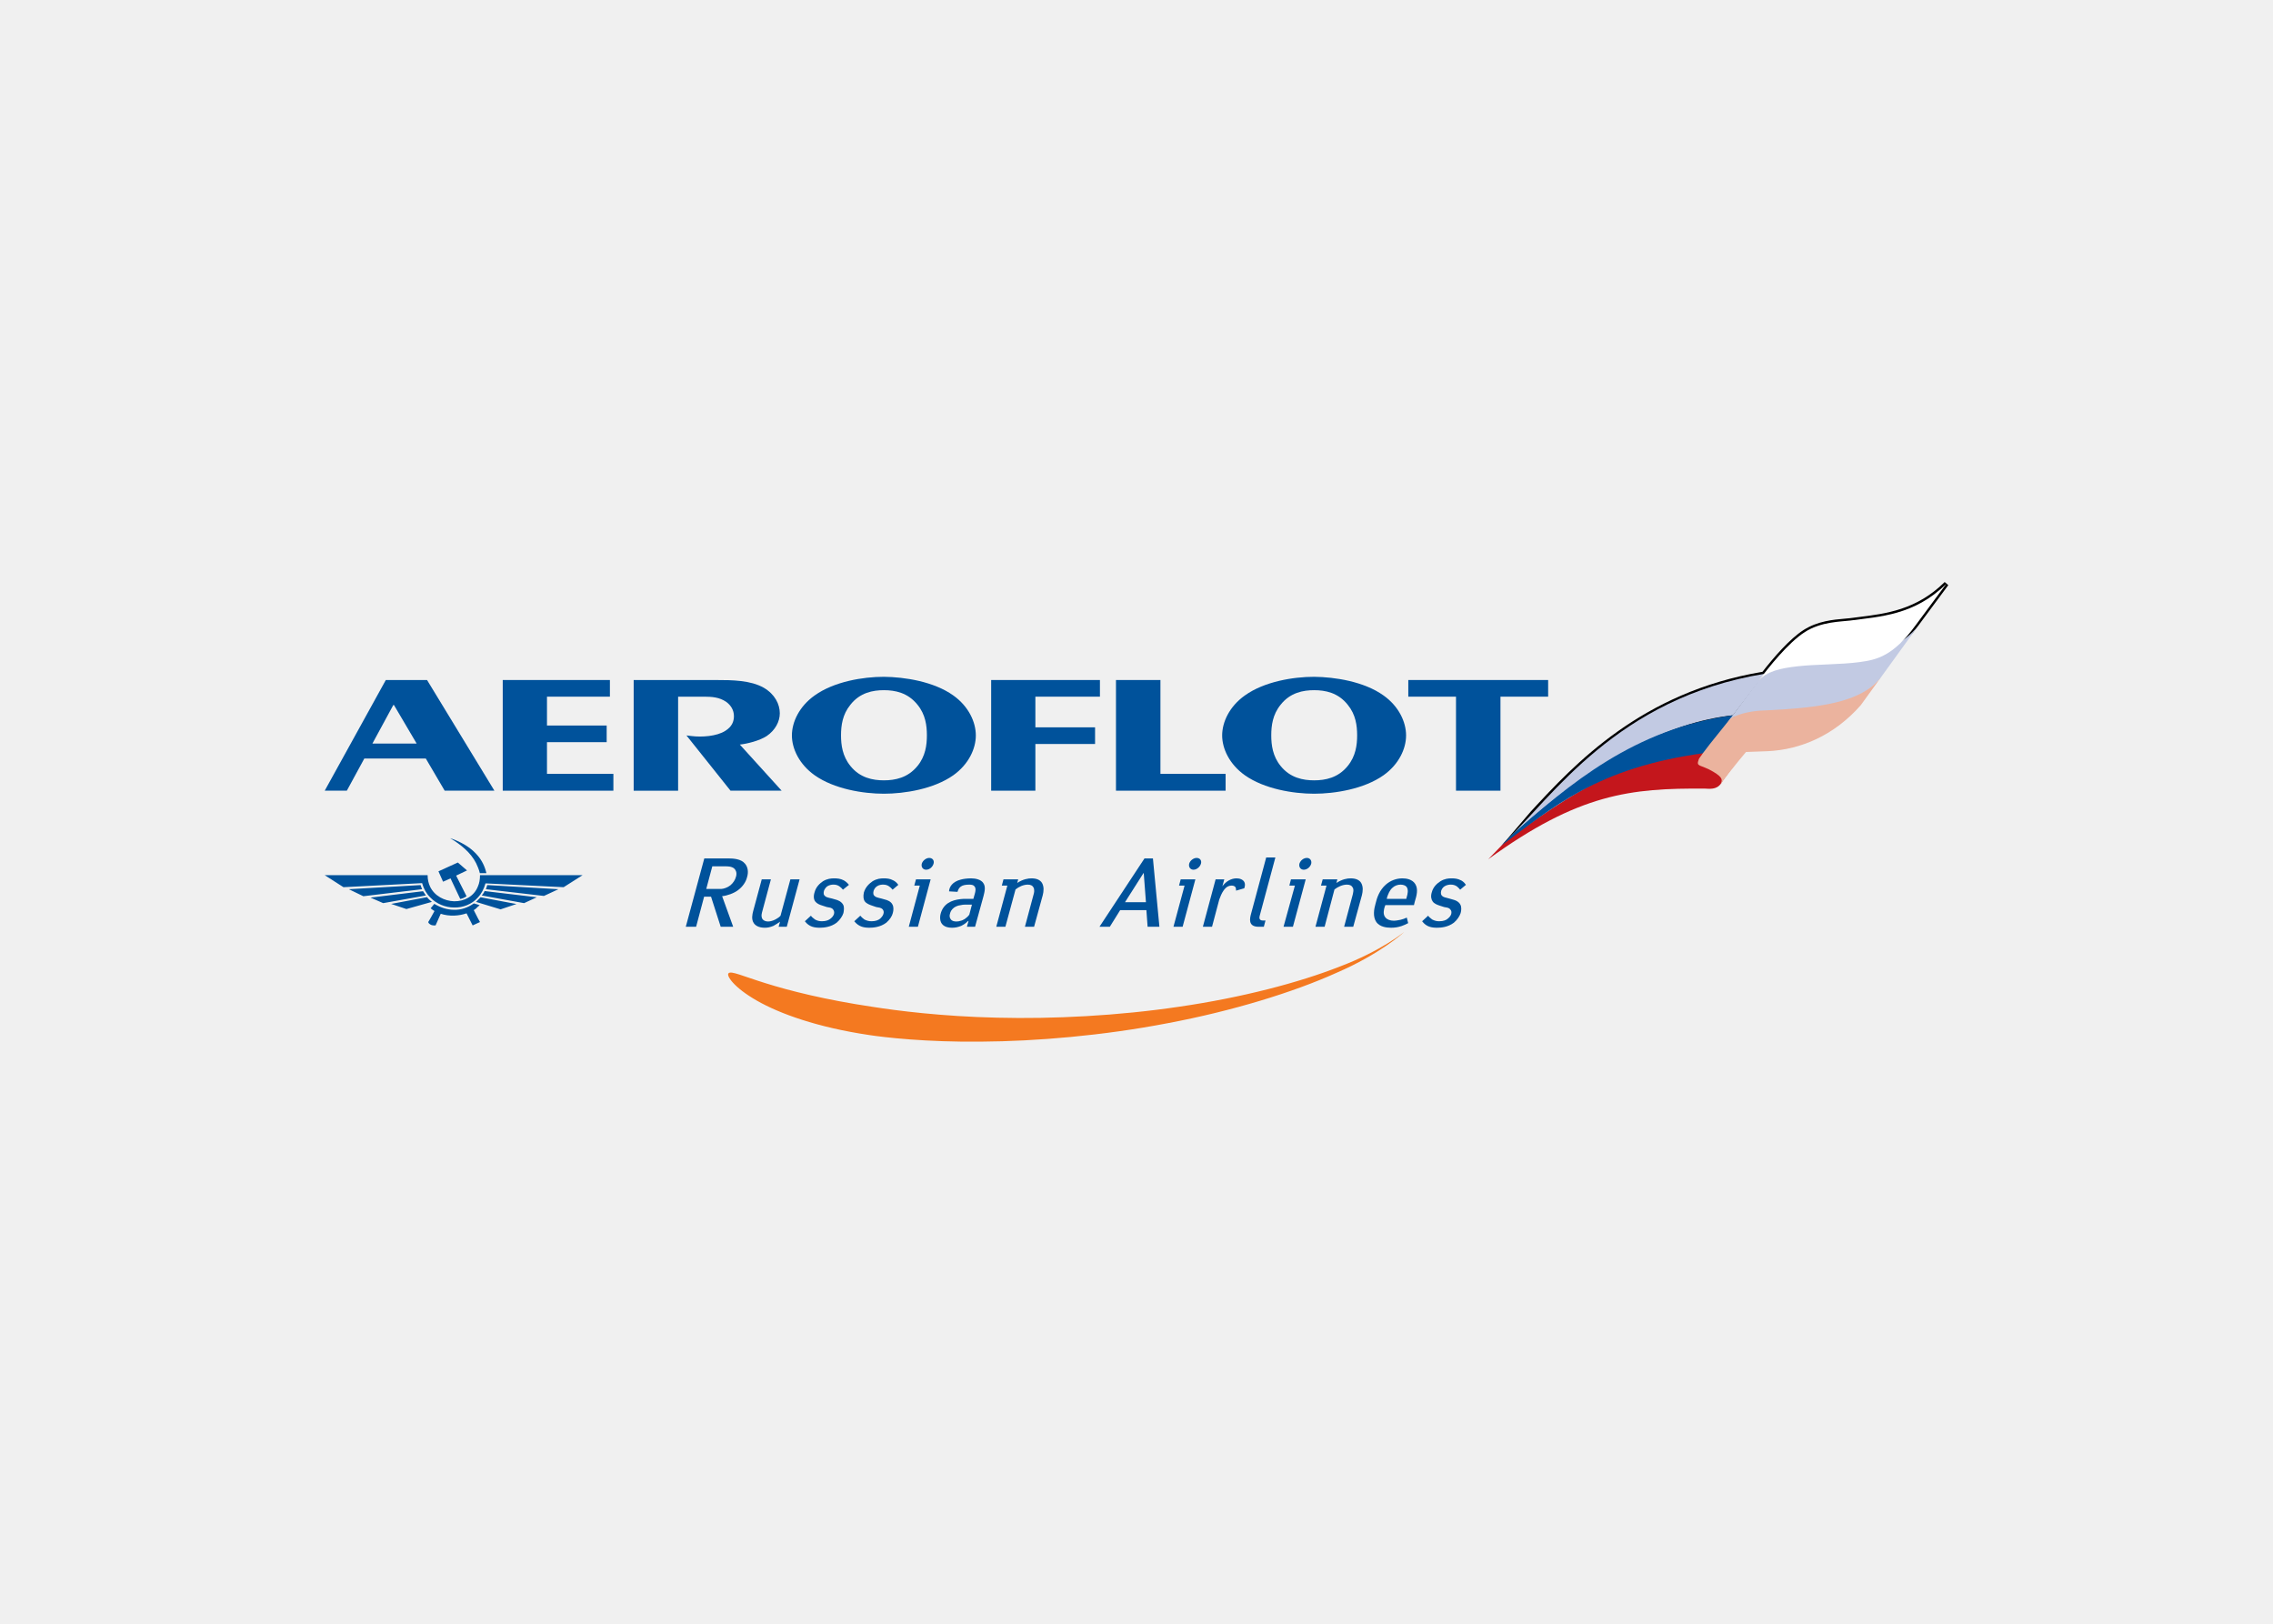
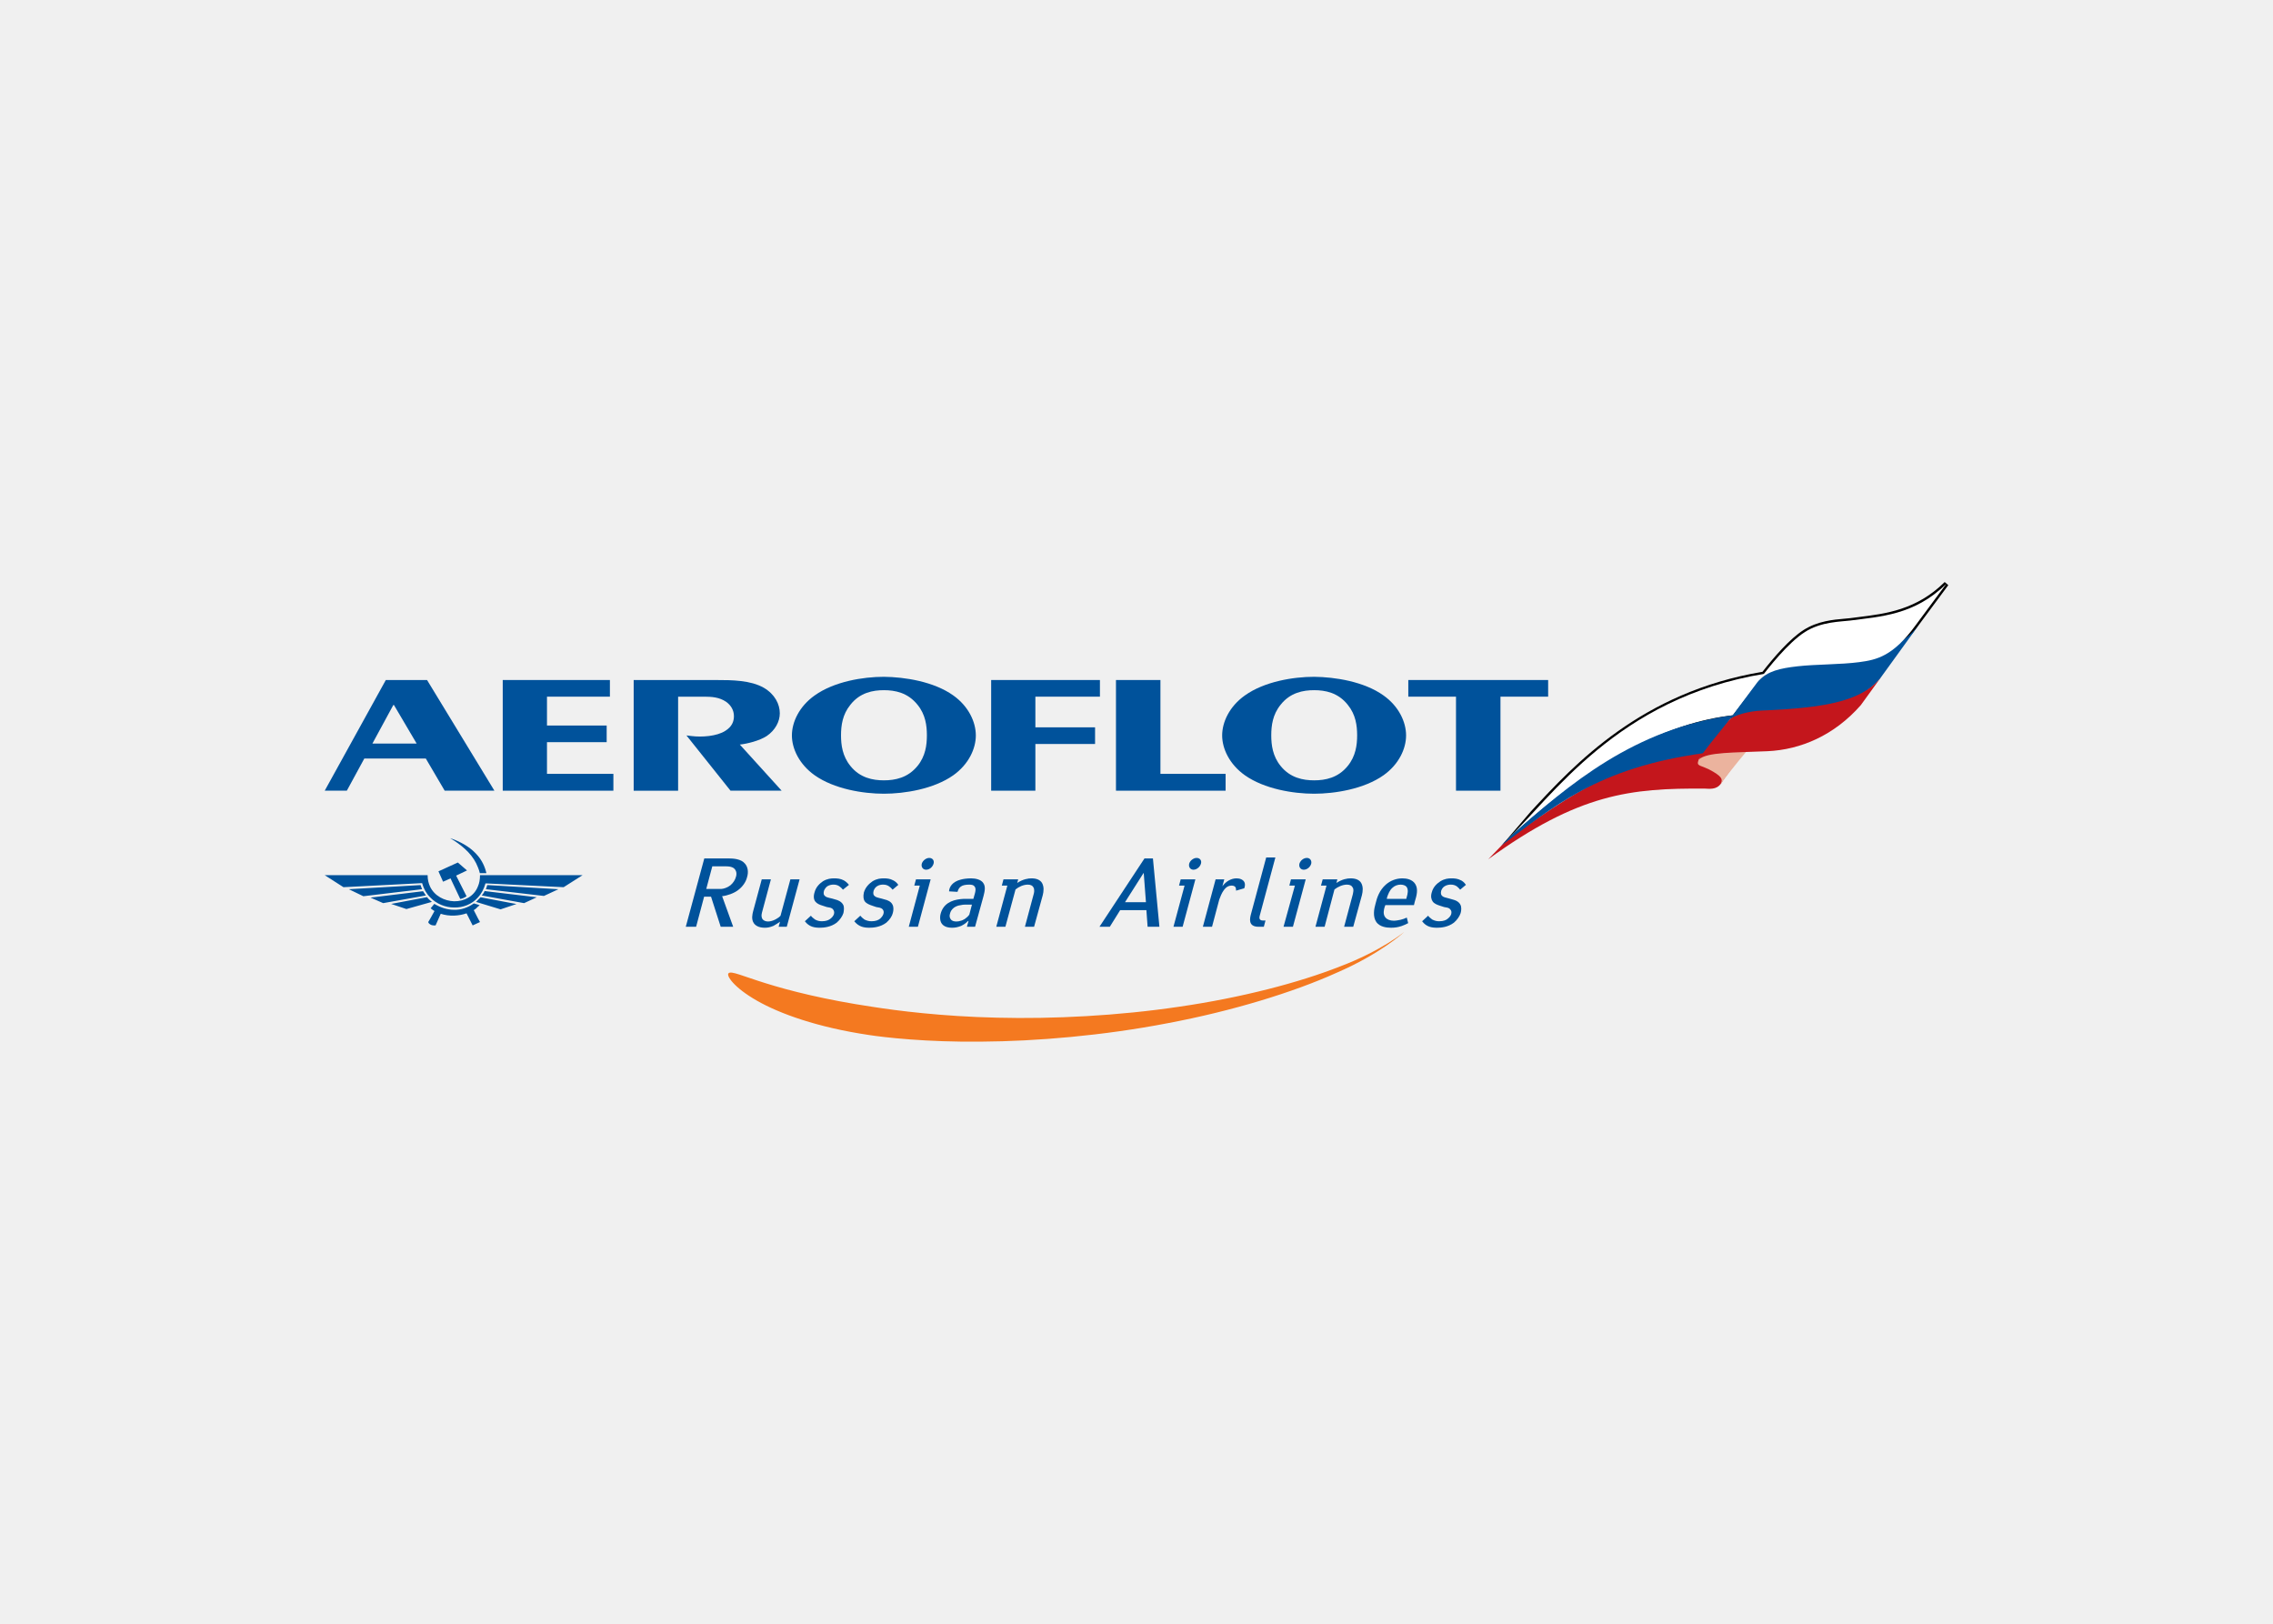
- <svg xmlns="http://www.w3.org/2000/svg" viewBox="0 0 560 400" fill-rule="evenodd" clip-rule="evenodd">
-   <path d="M94.406 222.484l-3.118-1.364 12.933-1.576c.23.373.453.703.714 1.053l-10.53 1.887zm34.715 0l3.122-1.447-12.86-1.533c-.113.413-.454.743-.685 1.093l10.424 1.887zm-1.876.216l-3.919 1.313-5.569-1.69-.483-.151c.186-.146.337-.293.483-.491.235-.183.423-.45.643-.643l8.845 1.663zm10.341-3.648l-3.579 1.659-14.289-1.659c.117-.334.23-.674.336-1.02l17.532 1.02zm1.277-.496l4.666-2.962h-25.273c0 1.056-.153 1.961-.5 2.742-.969 2.518-3.412 3.725-5.858 3.689-2.402-.07-4.852-1.313-5.942-3.61-.381-.836-.603-1.722-.603-2.82h-25.353l4.626 2.962 19.37-1.002c.374 1.383 1.061 2.591 1.96 3.481 1.546 1.626 3.756 2.522 5.942 2.522 2.146.045 4.322-.743 5.858-2.476.833-.9 1.471-2.067 1.851-3.469l19.255.944zm-21.107 7.681l.5.904-.5.228-1.31.603-1.502-2.976c-.943.33-1.986.519-3.046.559-1.13.041-2.301-.118-3.316-.45l-1.272 2.867c-.418.032-.981 0-1.354-.27-.193-.116-.381-.3-.456-.56l.456-.758 1.09-1.953c-.343-.23-.64-.38-.947-.679l.906-1.09c1.549.943 3.237 1.462 4.895 1.462 1.657.041 3.304-.487 4.847-1.576l1.01.3.423.156-.423.334c-.296.299-.557.599-1.041.863l1.041 2.036zm0-15.39c.98 1.164 1.701 2.602 2.078 4.255h-1.615c-.117-.487-.268-.979-.464-1.429-1.078-2.858-3.304-4.888-5.858-6.581l-.98-.603.98.339c2.326.939 4.395 2.22 5.858 4.019zm-4.362 10.613c.425-.074 1.059-.304 1.55-.68l-2.564-5.076 2.672-1.276-2.251-1.952-.903.409-3.878 1.763 1.138 2.557 1.835-.822 2.401 5.076zm-6.988.712c-.153-.11-.307-.257-.45-.376-.301-.262-.57-.529-.746-.79l-8.842 1.668 3.763 1.264 6.275-1.766zm-2.41-3.119c-.149-.334-.257-.674-.374-1.02l-17.678 1.02 3.573 1.727 14.479-1.727z" fill="#00529b" />
-   <path d="M215.074 248.042c5.831.919 17.001 2.361 30.68 2.661 13.652.344 29.701-.454 44.869-2.72 15.166-2.201 29.382-5.898 39.477-9.886 10.172-3.832 15.86-8.502 15.834-8.52.055.028-5.872 5.429-16.647 10.065-10.664 4.814-25.721 9.43-41.576 12.412-15.838 3.065-32.45 4.465-45.964 4.548-13.51.157-24.007-1.061-27.685-1.638-12.712-1.894-21.946-5.237-27.582-8.457-5.689-3.243-7.584-6.173-6.991-6.743.629-.676 3.462.692 9.199 2.467 5.743 1.799 14.485 4.044 26.387 5.813z" fill="#f47920" />
+ <svg xmlns="http://www.w3.org/2000/svg" width="100%" height="100%" viewBox="0 0 560 400" version="1.1" xml:space="preserve" style="fill-rule:evenodd;clip-rule:evenodd;stroke-linejoin:round;stroke-miterlimit:1.414;">
+   <path d="M94.406,222.484L91.288,221.12L104.221,219.544C104.451,219.917 104.674,220.247 104.935,220.597L94.405,222.484L94.406,222.484ZM129.121,222.484L132.243,221.037L119.383,219.504C119.27,219.917 118.929,220.247 118.698,220.597L129.122,222.484L129.121,222.484ZM127.245,222.7L123.326,224.013L117.757,222.323L117.274,222.172C117.46,222.026 117.611,221.879 117.757,221.681C117.992,221.498 118.18,221.231 118.4,221.038L127.245,222.701L127.245,222.7ZM137.586,219.052L134.007,220.711L119.718,219.052C119.835,218.718 119.948,218.378 120.054,218.032L137.586,219.052ZM138.863,218.556L143.529,215.594L118.256,215.594C118.256,216.65 118.103,217.555 117.756,218.336C116.787,220.854 114.344,222.061 111.898,222.025C109.496,221.955 107.046,220.712 105.956,218.415C105.575,217.579 105.353,216.693 105.353,215.595L80,215.595L84.626,218.557L103.996,217.555C104.37,218.938 105.057,220.146 105.956,221.036C107.502,222.662 109.712,223.558 111.898,223.558C114.044,223.603 116.22,222.815 117.756,221.082C118.589,220.182 119.227,219.015 119.607,217.613L138.862,218.557L138.863,218.556ZM117.756,226.237L118.256,227.141L117.756,227.369L116.446,227.972L114.944,224.996C114.001,225.326 112.958,225.515 111.898,225.555C110.768,225.596 109.597,225.437 108.582,225.105L107.31,227.972C106.892,228.004 106.329,227.972 105.956,227.702C105.763,227.586 105.575,227.402 105.5,227.142L105.956,226.384L107.046,224.431C106.703,224.201 106.406,224.051 106.099,223.752L107.005,222.662C108.554,223.605 110.242,224.124 111.9,224.124C113.557,224.165 115.204,223.637 116.747,222.548L117.757,222.848L118.18,223.004L117.757,223.338C117.461,223.637 117.2,223.937 116.716,224.201L117.757,226.237L117.756,226.237ZM117.756,210.847C118.736,212.011 119.457,213.449 119.834,215.102L118.219,215.102C118.102,214.615 117.951,214.123 117.755,213.673C116.677,210.815 114.451,208.785 111.897,207.092L110.917,206.489L111.897,206.828C114.223,207.767 116.292,209.048 117.755,210.847L117.756,210.847ZM113.394,221.46C113.819,221.386 114.453,221.156 114.944,220.78L112.38,215.704L115.052,214.428L112.801,212.476L111.898,212.885L108.02,214.648L109.158,217.205L110.993,216.383L113.394,221.459L113.394,221.46ZM106.406,222.172C106.253,222.062 106.099,221.915 105.956,221.796C105.655,221.534 105.386,221.267 105.21,221.006L96.368,222.674L100.131,223.938L106.406,222.172ZM103.996,219.053C103.847,218.719 103.739,218.379 103.622,218.033L85.944,219.053L89.517,220.78L103.996,219.053Z" style="fill:rgb(0,82,155);" />
+   <path d="M215.074,248.042C220.905,248.961 232.075,250.403 245.754,250.703C259.406,251.047 275.455,250.249 290.623,247.983C305.789,245.782 320.005,242.085 330.1,238.097C340.272,234.265 345.96,229.595 345.934,229.577C345.989,229.605 340.062,235.006 329.287,239.642C318.623,244.456 303.566,249.072 287.711,252.054C271.873,255.119 255.261,256.519 241.747,256.602C228.237,256.759 217.74,255.541 214.062,254.964C201.35,253.07 192.116,249.727 186.48,246.507C180.791,243.264 178.896,240.334 179.489,239.764C180.118,239.088 182.951,240.456 188.688,242.231C194.431,244.03 203.173,246.275 215.075,248.044L215.074,248.042Z" style="fill:rgb(244,121,32);" />
  <g>
-     <path d="M457.918 152.012l-2.165.275-1.389.132c-2.604.226-6.534.56-10.003 2.769-3.44 2.195-7.382 6.78-10.136 10.308-29.872 5.002-46.249 22.701-57.086 34.427l-6.793 7.928 1.138-.354c20.357-18.783 38.512-28.829 55.512-30.708l.252-.028 2.264-2.954 4.764-6.248c1.959-1.765 4.669-2.388 8.659-2.844l6.964-.445 8.241-.578c4.708-.63 8.752-1.715 14.302-9.339l7.558-10.202-.886-.768c-6.935 6.87-14.509 7.803-21.195 8.626zm.143 1.166c5.792-.712 12.219-1.741 18.421-6.252-2.238 3.023-4.99 6.738-4.99 6.738-5.288 7.262-8.933 8.256-13.509 8.866 0 .004-8.135.568-8.135.568l-7.046.456c-2.976.336-5.141.969-7.043 1.916 2.65-3.335 6.165-7.327 9.24-9.288 3.22-2.058 6.976-2.374 9.463-2.591l1.448-.143 2.15-.27zm-24.754 13.73c-.535.69-4.728 6.187-4.728 6.187l-1.974 2.578c-14.523 1.672-29.856 9.232-46.599 22.906 10.58-11.364 26.262-26.779 53.301-31.671zm22.602-13.459h.01-.01z" />
-     <path d="M371.1 207.092c21.602-15.788 33.216-22.057 58.876-22.286l-5.528 7.456c-1.041 2.212-2.655 2.112-4.355 2.01-18.344-.146-31.158 1.222-53.443 17.405l4.45-4.585z" fill="url(#a)" />
-     <path d="M371.086 207.067c21.739-20.058 39.887-29.093 55.846-30.856 1.412-1.869 6.286-8.131 7.763-10.216-36.377 5.939-52.459 30.559-63.609 41.072z" fill="url(#b)" />
-     <path d="M372.203 205.919c-.431.413-1.931 2.03-2.362 2.416 12.757-9.407 23.441-19.199 50.05-22.819 1.326-1.502 5.196-6.592 7.02-9.306-24.258 3.298-40.123 16.841-54.708 29.71z" fill="url(#c)" />
-     <path d="M423.966 193.122c.234-.822.807-1.433-1.89-3.023-3.173-1.869-4.27-1.083-3.568-2.984.522-1.443 7.337-4.314 12.31-2.629.001.001-4.412 5.114-6.852 8.636z" fill="url(#d)" />
-     <path d="M443.076 163.646c-4.976.666-8.114 1.906-10.107 4.418l-6.948 9.306c1.515-1.354 6.095-2.021 11.056-2.149l.695.014.632-.014 2.216-.07c7.037-.275 16.807-1.268 22.511-7.915l8.547-11.818 1.023-1.407c-7.423 9.777-24.361 8.932-29.623 9.634z" fill="url(#e)" />
-     <path d="M447.202 173.988c-5.338.747-11.443.969-13.193 1.057-2.991.132-6.966 1.087-8.066 2.42-3.353 4.167-6.563 8.052-7.433 9.652 2.048-1.893 8.787-1.686 16.965-2.063 8.169-.373 16.446-3.905 22.973-11.346l4.959-6.853c-3.32 4.259-9.169 6.151-16.205 7.134z" fill="url(#f)" />
-     <path d="M455.831 152.867c-2.173.293-7.075.215-11.151 2.819-4.084 2.604-9.001 8.783-11.418 12.036 2.246-2.403 5.229-3.087 9.606-3.583 4.376-.505 10.698-.418 15.192-1.025 4.317-.574 8.332-1.441 13.905-9.1l7.561-10.207c-7.838 7.763-16.397 8.085-23.696 9.06z" fill="url(#g)" />
+     <path d="M457.918,152.012L455.753,152.287L454.364,152.419C451.76,152.645 447.83,152.979 444.361,155.188C440.921,157.383 436.979,161.968 434.225,165.496C404.353,170.498 387.976,188.197 377.139,199.923L370.346,207.851L371.484,207.497C391.841,188.714 409.996,178.668 426.996,176.789L427.248,176.761L429.512,173.807L434.276,167.559C436.235,165.794 438.945,165.171 442.935,164.715L449.899,164.27L458.14,163.692C462.848,163.062 466.892,161.977 472.442,154.353L480,144.151L479.114,143.383C472.179,150.253 464.605,151.186 457.919,152.009L457.918,152.012ZM458.061,153.178C463.853,152.466 470.28,151.437 476.482,146.926C474.244,149.949 471.492,153.664 471.492,153.664C466.204,160.926 462.559,161.92 457.983,162.53C457.983,162.534 449.848,163.098 449.848,163.098L442.802,163.554C439.826,163.89 437.661,164.523 435.759,165.47C438.409,162.135 441.924,158.143 444.999,156.182C448.219,154.124 451.975,153.808 454.462,153.591L455.91,153.448L458.06,153.178L458.061,153.178ZM433.307,166.908C432.772,167.598 428.579,173.095 428.579,173.095L426.605,175.673C412.082,177.345 396.749,184.905 380.006,198.579C390.586,187.215 406.268,171.8 433.307,166.908ZM455.909,153.449L455.919,153.449L455.909,153.449Z" />
+     <path d="M371.1,207.092C392.702,191.304 404.316,185.035 429.976,184.806L424.448,192.262C423.407,194.474 421.793,194.374 420.093,194.272C401.749,194.126 388.935,195.494 366.65,211.677L371.1,207.092Z" style="fill:url(#_Linear1);" />
+     <path d="M371.086,207.067C392.825,187.009 410.973,177.974 426.932,176.211C428.344,174.342 433.218,168.08 434.695,165.995C398.318,171.934 382.236,196.554 371.086,207.067Z" style="fill:white;" />
+     <path d="M372.203,205.919C371.772,206.332 370.272,207.949 369.841,208.335C382.598,198.928 393.282,189.136 419.891,185.516C421.217,184.014 425.087,178.924 426.911,176.21C402.653,179.508 386.788,193.051 372.203,205.92L372.203,205.919Z" style="fill:url(#_Linear2);" />
+     <path d="M423.966,193.122C424.2,192.3 424.773,191.689 422.076,190.099C418.903,188.23 417.806,189.016 418.508,187.115C419.03,185.672 425.845,182.801 430.818,184.486C430.819,184.487 426.406,189.6 423.966,193.122Z" style="fill:url(#_Linear3);" />
+     <path d="M443.076,163.646C438.1,164.312 434.962,165.552 432.969,168.064L426.021,177.37C427.536,176.016 432.116,175.349 437.077,175.221L437.772,175.235L438.404,175.221L440.62,175.151C447.657,174.876 457.427,173.883 463.131,167.236L471.678,155.418L472.701,154.011C465.278,163.788 448.34,162.943 443.078,163.645L443.076,163.646Z" style="fill:rgb(0,82,155);" />
+     <path d="M447.202,173.988C441.864,174.735 435.759,174.957 434.009,175.045C431.018,175.177 427.043,176.132 425.943,177.465C422.59,181.632 419.38,185.517 418.51,187.117C420.558,185.224 427.297,185.431 435.475,185.054C443.644,184.681 451.921,181.149 458.448,173.708L463.407,166.855C460.087,171.114 454.238,173.006 447.202,173.989L447.202,173.988Z" style="fill:rgb(196,22,28);" />
+     <path d="M455.831,152.867C453.658,153.16 448.756,153.082 444.68,155.686C440.596,158.29 435.679,164.469 433.262,167.722C435.508,165.319 438.491,164.635 442.868,164.139C447.244,163.634 453.566,163.721 458.06,163.114C462.377,162.54 466.392,161.673 471.965,154.014L479.526,143.807C471.688,151.57 463.129,151.892 455.83,152.867L455.831,152.867Z" style="fill:url(#_Linear4);" />
  </g>
-   <g fill="#00529b">
-     <path d="M134.759 190.635v-7.806h14.708v-4.101h-14.708v-7.107h15.503v-4.103h-26.403v27.264h27.261v-4.147h-16.361z" />
-     <path d="M167.067 194.782v-23.16h6.405c1.95 0 3.752.146 5.397 1.244 1.196.851 1.948 2.062 1.948 3.565 0 1.254-.446 2.545-2.096 3.591-2.151 1.401-5.898 1.594-8.249 1.31l-1.349-.161 10.856 13.611h12.596l-10.303-11.359c1.846-.202 4.805-.936 6.6-2.089 2.149-1.458 3.248-3.608 3.248-5.613 0-2.246-1.207-4.69-3.945-6.297-3.258-1.847-7.703-1.902-11.803-1.902h-20.253v27.262h10.948v-.001z" />
-     <path d="M255.086 179.173v-7.551h15.905v-4.103h-26.798v27.264h10.893v-11.506h14.705v-4.103h-14.705z" />
-     <path d="M274.943 167.518v27.264h27.012v-4.147h-16.058v-23.116h-10.954z" />
-     <path d="M381.417 167.518h-34.453v4.103h11.752v23.16h10.955v-23.16h11.745v-4.103z" />
-     <path d="M323.759 166.726c-5.101 0-12.253 1.153-17.056 4.593-3.809 2.701-5.601 6.563-5.601 9.853 0 3.257 1.794 7.111 5.601 9.811 4.803 3.393 11.955 4.546 17.056 4.546 5.096 0 12.3-1.153 17.097-4.546 3.806-2.701 5.56-6.555 5.56-9.811 0-3.29-1.754-7.152-5.56-9.853-4.797-3.44-12.001-4.544-17.097-4.593zm0 25.506c-2.705 0-5.905-.602-8.262-3.555-1.948-2.398-2.296-5.155-2.296-7.506 0-2.443.348-5.149 2.296-7.547 2.357-3.009 5.557-3.602 8.262-3.602 2.743 0 5.905.593 8.29 3.602 1.957 2.398 2.311 5.104 2.311 7.547 0 2.351-.354 5.108-2.311 7.506-2.385 2.955-5.547 3.555-8.29 3.555z" />
-     <path d="M217.757 166.726c-5.097 0-12.246 1.153-17.046 4.593-3.809 2.701-5.61 6.563-5.61 9.853 0 3.257 1.802 7.111 5.61 9.811 4.8 3.393 11.951 4.546 17.046 4.546 5.096 0 12.304-1.153 17.108-4.546 3.795-2.701 5.551-6.555 5.551-9.811 0-3.29-1.756-7.152-5.551-9.853-4.804-3.44-12.012-4.544-17.108-4.593zm0 25.506c-2.701 0-5.904-.602-8.251-3.555-1.949-2.398-2.303-5.155-2.303-7.506 0-2.443.354-5.149 2.303-7.547 2.347-3.009 5.55-3.602 8.251-3.602 2.745 0 5.902.593 8.3 3.602 1.953 2.398 2.301 5.104 2.301 7.547 0 2.351-.348 5.108-2.301 7.506-2.398 2.955-5.557 3.555-8.3 3.555z" />
-     <path d="M85.448 194.782l4.304-7.915h15.159l4.646 7.915h12.251l-16.597-27.264h-10.157l-15.053 27.264h5.448zm6.301-11.609l5.155-9.499h.151l5.597 9.499h-10.903z" />
+   <g>
+     <path d="M134.759,190.635L134.759,182.829L149.467,182.829L149.467,178.728L134.759,178.728L134.759,171.621L150.262,171.621L150.262,167.518L123.859,167.518L123.859,194.782L151.12,194.782L151.12,190.635L134.759,190.635Z" style="fill:rgb(0,82,155);" />
+     <path d="M167.067,194.782L167.067,171.622L173.472,171.622C175.422,171.622 177.224,171.768 178.869,172.866C180.065,173.717 180.817,174.928 180.817,176.431C180.817,177.685 180.371,178.976 178.721,180.022C176.57,181.423 172.823,181.616 170.472,181.332L169.123,181.171L179.979,194.782L192.575,194.782L182.272,183.423C184.118,183.221 187.077,182.487 188.872,181.334C191.021,179.876 192.12,177.726 192.12,175.721C192.12,173.475 190.913,171.031 188.175,169.424C184.917,167.577 180.472,167.522 176.372,167.522L156.119,167.522L156.119,194.784L167.067,194.784L167.067,194.783L167.067,194.782Z" style="fill:rgb(0,82,155);" />
+     <path d="M255.086,179.173L255.086,171.622L270.991,171.622L270.991,167.519L244.193,167.519L244.193,194.783L255.086,194.783L255.086,183.277L269.791,183.277L269.791,179.174L255.086,179.174L255.086,179.173Z" style="fill:rgb(0,82,155);" />
+     <path d="M274.943,167.518L274.943,194.782L301.955,194.782L301.955,190.635L285.897,190.635L285.897,167.519L274.943,167.519L274.943,167.518Z" style="fill:rgb(0,82,155);" />
+     <path d="M381.417,167.518L346.964,167.518L346.964,171.621L358.716,171.621L358.716,194.781L369.671,194.781L369.671,171.621L381.416,171.621L381.416,167.518L381.417,167.518Z" style="fill:rgb(0,82,155);" />
+     <path d="M323.759,166.726C318.658,166.726 311.506,167.879 306.703,171.319C302.894,174.02 301.102,177.882 301.102,181.172C301.102,184.429 302.896,188.283 306.703,190.983C311.506,194.376 318.658,195.529 323.759,195.529C328.855,195.529 336.059,194.376 340.856,190.983C344.662,188.282 346.416,184.428 346.416,181.172C346.416,177.882 344.662,174.02 340.856,171.319C336.059,167.879 328.855,166.775 323.759,166.726ZM323.759,192.232C321.054,192.232 317.854,191.63 315.497,188.677C313.549,186.279 313.201,183.522 313.201,181.171C313.201,178.728 313.549,176.022 315.497,173.624C317.854,170.615 321.054,170.022 323.759,170.022C326.502,170.022 329.664,170.615 332.049,173.624C334.006,176.022 334.36,178.728 334.36,181.171C334.36,183.522 334.006,186.279 332.049,188.677C329.664,191.632 326.502,192.232 323.759,192.232Z" style="fill:rgb(0,82,155);" />
+     <path d="M217.757,166.726C212.66,166.726 205.511,167.879 200.711,171.319C196.902,174.02 195.101,177.882 195.101,181.172C195.101,184.429 196.903,188.283 200.711,190.983C205.511,194.376 212.662,195.529 217.757,195.529C222.853,195.529 230.061,194.376 234.865,190.983C238.66,188.282 240.416,184.428 240.416,181.172C240.416,177.882 238.66,174.02 234.865,171.319C230.061,167.879 222.853,166.775 217.757,166.726ZM217.757,192.232C215.056,192.232 211.853,191.63 209.506,188.677C207.557,186.279 207.203,183.522 207.203,181.171C207.203,178.728 207.557,176.022 209.506,173.624C211.853,170.615 215.056,170.022 217.757,170.022C220.502,170.022 223.659,170.615 226.057,173.624C228.01,176.022 228.358,178.728 228.358,181.171C228.358,183.522 228.01,186.279 226.057,188.677C223.659,191.632 220.5,192.232 217.757,192.232Z" style="fill:rgb(0,82,155);" />
+     <path d="M85.448,194.782L89.752,186.867L104.911,186.867L109.557,194.782L121.808,194.782L105.211,167.518L95.054,167.518L80.001,194.782L85.449,194.782L85.448,194.782ZM91.749,183.173L96.904,173.674L97.055,173.674L102.652,183.173L91.749,183.173Z" style="fill:rgb(0,82,155);" />
  </g>
-   <g fill="#00529b">
-     <path d="M194.726 216.628l-2.427 8.953c-.3.358-.767.658-1.189.882-.654.354-1.302.542-1.9.542-.595 0-1.122-.238-1.364-.603-.176-.299-.351-.768-.117-1.602l2.197-8.172h-2.256l-2.127 7.878c-.18.717-.478 1.957.171 2.907.361.534 1.136 1.13 2.724 1.13.658 0 1.313-.116 2.146-.474.529-.308 1.116-.658 1.597-1.014l-.352 1.248h2.01l3.155-11.675h-2.267z" />
-     <path d="M209.158 217.977c-.537-.708-1.193-1.061-1.312-1.125-.754-.403-1.594-.474-2.315-.474-.768 0-1.719.07-2.779.713-.774.541-1.719 1.364-2.069 2.732-.317 1.005-.189 1.773.171 2.252.412.537 1.125.826 1.726 1.003l1.12.365c.586.118 1.185.118 1.536.582.179.244.368.544.244 1.131-.182.533-.529.886-.831 1.125-.412.362-1.129.665-2.134.665-.65 0-1.187-.134-1.718-.431-.471-.35-.831-.648-1.012-.937l-1.489 1.368c1.072 1.405 2.385 1.594 3.682 1.594.884 0 2.67-.116 4.156-1.244.823-.708 1.422-1.608 1.664-2.376.117-.602.234-1.478-.059-2.022-.421-.826-1.368-1.18-1.904-1.304l-.831-.24c-1.059-.24-1.538-.354-1.777-.652-.231-.169-.417-.529-.231-1.24.107-.293.355-.775.819-1.129.593-.359 1.14-.414 1.55-.414.531 0 1.006.124 1.425.414.357.234.647.538.886.836l1.482-1.193z" />
-     <path d="M221.321 217.977c-.478-.708-1.126-1.061-1.302-1.125-.708-.403-1.549-.474-2.253-.474-.818 0-1.719.07-2.787.713-.772.541-1.722 1.364-2.136 2.732-.226 1.005-.117 1.773.24 2.252.414.537 1.193.826 1.718 1.003l1.065.365c.593.118 1.193.118 1.604.582.179.244.355.544.179 1.131-.179.533-.529.886-.775 1.125-.416.362-1.122.665-2.134.665-.651 0-1.18-.134-1.776-.431-.48-.35-.775-.648-1.01-.937l-1.484 1.368c1.141 1.405 2.439 1.594 3.737 1.594.896 0 2.666-.116 4.156-1.244.829-.708 1.423-1.608 1.601-2.376.179-.602.234-1.478-.059-2.022-.355-.826-1.308-1.18-1.893-1.304l-.837-.24c-1.013-.24-1.473-.354-1.722-.652-.23-.169-.406-.529-.23-1.24.117-.293.295-.775.829-1.129.538-.359 1.125-.414 1.478-.414.602 0 1.07.124 1.488.414.361.234.65.538.889.836l1.415-1.193z" />
-     <path d="M225.67 216.628l-.42 1.533h1.363l-2.716 10.142h2.244l3.141-11.675h-3.612zm1.426-3.855c-.19.823.296 1.476 1.074 1.476.826 0 1.59-.654 1.828-1.476.231-.78-.238-1.427-1.07-1.427-.758 0-1.593.646-1.832 1.427z" />
-     <path d="M247.699 228.303l2.497-9.192c.782-.657 1.964-1.189 3.027-1.189.772 0 1.195.295 1.364.648.359.542.182 1.423.056 1.783l-2.132 7.95h2.257l2.132-7.767c.244-.955.354-2.081-.178-3.027-.478-.768-1.359-1.13-2.611-1.13-.763 0-2.069.18-3.5 1.13l.242-.882h-3.626l-.407 1.533h1.361l-2.725 10.142h2.242v.001z" />
-     <path d="M173.519 211.465l-4.562 16.838h2.544l1.971-7.404h1.708l2.379 7.404h3.075l-2.724-7.533c1.25-.128 2.913-.713 3.915-1.484 1.119-.831 1.963-2.017 2.245-3.262.361-1.193.194-2.429-.515-3.251-.955-1.193-2.855-1.308-4.22-1.308h-5.816zm4.219 7.518h-3.737l1.487-5.566h3.383c.358 0 1.474 0 2.072.593.351.358.651.95.405 1.897-.234.891-.713 1.604-1.416 2.197-.769.586-1.605.829-2.193.88z" />
-     <path d="M236.724 221.483c-2.369.238-4.332 1.185-4.98 3.623-.062.285-.121.529-.121.764v.414c.059 1.308.947 2.26 2.904 2.26.708 0 1.421-.116 2.197-.428.065 0 .121-.045.233-.106.775-.358 1.357-.954 1.546-1.129h.117l-.406 1.423h2.014l2.073-7.533c.301-1.189.588-2.376-.065-3.261-.537-.831-1.894-1.13-2.955-1.13-1.017 0-1.906.124-2.557.299-2.067.529-2.848 1.778-2.908 2.903l2.083.12c.168-.589.414-1.01.826-1.305.478-.35 1.189-.474 2.078-.474.479 0 1.065.055 1.301.474.363.418.24 1.01.124 1.549l-.418 1.478h-1.661c-.479-.001-1.002-.001-1.422.059zm0 5.332c-.357.134-.712.189-1.072.189-.464 0-1.061-.055-1.414-.542-.296-.418-.362-.829-.179-1.425.117-.468.351-.947.943-1.418.355-.24.831-.54 1.722-.648.293-.07.651-.124 1.075-.124h1.66l-.655 2.485c-.359.478-.713.772-1.136 1.07-.348.19-.651.365-.944.414z" />
-     <path d="M290.889 216.628l-.41 1.533h1.364l-2.736 10.142h2.257l3.14-11.675h-3.615zm2.087-3.855c-.186.823.289 1.476 1.068 1.476.761 0 1.594-.654 1.829-1.476.244-.78-.235-1.427-1.068-1.427-.763 0-1.61.646-1.829 1.427z" />
-     <path d="M299.491 216.628l-3.138 11.675h2.256l1.78-6.706c.293-.768.585-1.539 1.008-2.132.71-1.129 1.532-1.304 2.017-1.304.296 0 .644.055.888.295.167.183.237.527.237.95l2.017-.593c.406-1.181 0-1.842-.708-2.186-.369-.179-.779-.249-1.193-.249-1.305 0-2.6.713-3.5 1.957l.471-1.708h-2.132v.001z" />
-     <path d="M311.957 211.225l-3.732 13.88c-.289 1.061-.831 3.198 1.844 3.198h1.301l.412-1.538h-.644c-1.125 0-.834-.957-.782-1.185l3.861-14.355h-2.26z" />
-     <path d="M318.056 216.628l-.399 1.533h1.368l-2.8 10.142h2.314l3.148-11.675h-3.631zm2.08-3.855c-.182.823.296 1.476 1.068 1.476.834 0 1.606-.654 1.839-1.476.178-.78-.3-1.427-1.061-1.427-.836 0-1.602.646-1.846 1.427z" />
-     <path d="M326.345 228.303l2.428-9.192c.83-.657 2.019-1.189 3.079-1.189.774 0 1.196.295 1.368.648.414.542.12 1.423.061 1.783l-2.129 7.95h2.245l2.136-7.767c.238-.955.358-2.081-.179-3.027-.464-.768-1.364-1.13-2.602-1.13-.834 0-2.022.18-3.5 1.13l.235-.882h-3.616l-.418 1.533h1.361l-2.721 10.143h2.252z" />
-     <path d="M361.162 217.977c-.469-.708-1.061-1.061-1.25-1.125-.769-.403-1.528-.474-2.246-.474-.842 0-1.722.07-2.783.713-.833.541-1.783 1.364-2.136 2.732-.311 1.005-.121 1.773.228 2.252.361.537 1.131.826 1.667 1.003l1.127.365c.585.118 1.192.118 1.528.582.251.244.369.544.251 1.131-.171.533-.527.886-.831 1.125-.362.362-1.07.665-2.134.665-.668 0-1.136-.134-1.729-.431-.469-.35-.819-.648-1.002-.937l-1.482 1.368c1.065 1.405 2.377 1.594 3.679 1.594.947 0 2.668-.116 4.15-1.244.836-.708 1.415-1.608 1.661-2.376.179-.602.241-1.478-.048-2.022-.365-.826-1.381-1.18-1.902-1.304l-.84-.24c-.994-.24-1.48-.354-1.773-.652-.186-.169-.414-.529-.24-1.24.118-.293.285-.775.833-1.129.586-.359 1.178-.414 1.542-.414.591 0 .999.124 1.471.414.304.234.595.538.836.836l1.423-1.193z" />
-     <path d="M270.876 228.303h2.551l2.551-4.098h6.46l.299 4.098h2.907l-1.597-16.838h-2.078l-11.092 16.838zm6.288-6.048l4.563-7.176h.056l.544 7.176h-5.163z" />
-     <path d="M341.309 222.971h7.045l.187-.772c.471-1.557.94-3.152.121-4.45-.714-1.12-2.138-1.37-3.151-1.37-1.502 0-2.943.538-4.088 1.543-1.549 1.364-2.186 3.196-2.546 4.746-.355 1.247-.717 3.14.231 4.509.888 1.176 2.5 1.364 3.619 1.364.908 0 1.748-.129 2.618-.428.467-.169 1.057-.409 1.59-.703l-.345-1.368c-.544.24-.953.418-1.55.546-.553.1-1.075.224-1.666.224-.882 0-1.659-.299-2.066-.822-.658-.772-.357-1.968-.175-2.551l.176-.469zm.351-1.549l.117-.523c.245-.606.538-1.553 1.299-2.209.501-.487 1.27-.768 1.964-.768.597 0 1.181.18 1.484.534.527.717.289 1.722.066 2.494l-.129.474h-4.801v-.001z" />
+   <g>
+     <path d="M194.726,216.628L192.299,225.581C191.999,225.939 191.532,226.239 191.11,226.463C190.456,226.817 189.808,227.005 189.21,227.005C188.615,227.005 188.088,226.767 187.846,226.402C187.67,226.103 187.495,225.634 187.729,224.8L189.926,216.628L187.67,216.628L185.543,224.506C185.363,225.223 185.065,226.463 185.714,227.413C186.075,227.947 186.85,228.543 188.438,228.543C189.096,228.543 189.751,228.427 190.584,228.069C191.113,227.761 191.7,227.411 192.181,227.055L191.829,228.303L193.839,228.303L196.994,216.628L194.727,216.628L194.726,216.628Z" style="fill:rgb(0,82,155);" />
+     <path d="M209.158,217.977C208.621,217.269 207.965,216.916 207.846,216.852C207.092,216.449 206.252,216.378 205.531,216.378C204.763,216.378 203.812,216.448 202.752,217.091C201.978,217.632 201.033,218.455 200.683,219.823C200.366,220.828 200.494,221.596 200.854,222.075C201.266,222.612 201.979,222.901 202.58,223.078L203.7,223.443C204.286,223.561 204.885,223.561 205.236,224.025C205.415,224.269 205.604,224.569 205.48,225.156C205.298,225.689 204.951,226.042 204.649,226.281C204.237,226.643 203.52,226.946 202.515,226.946C201.865,226.946 201.328,226.812 200.797,226.515C200.326,226.165 199.966,225.867 199.785,225.578L198.296,226.946C199.368,228.351 200.681,228.54 201.978,228.54C202.862,228.54 204.648,228.424 206.134,227.296C206.957,226.588 207.556,225.688 207.798,224.92C207.915,224.318 208.032,223.442 207.739,222.898C207.318,222.072 206.371,221.718 205.835,221.594L205.004,221.354C203.945,221.114 203.466,221 203.227,220.702C202.996,220.533 202.81,220.173 202.996,219.462C203.103,219.169 203.351,218.687 203.815,218.333C204.408,217.974 204.955,217.919 205.365,217.919C205.896,217.919 206.371,218.043 206.79,218.333C207.147,218.567 207.437,218.871 207.676,219.169L209.158,217.976L209.158,217.977Z" style="fill:rgb(0,82,155);" />
+     <path d="M221.321,217.977C220.843,217.269 220.195,216.916 220.019,216.852C219.311,216.449 218.47,216.378 217.766,216.378C216.948,216.378 216.047,216.448 214.979,217.091C214.207,217.632 213.257,218.455 212.843,219.823C212.617,220.828 212.726,221.596 213.083,222.075C213.497,222.612 214.276,222.901 214.801,223.078L215.866,223.443C216.459,223.561 217.059,223.561 217.47,224.025C217.649,224.269 217.825,224.569 217.649,225.156C217.47,225.689 217.12,226.042 216.874,226.281C216.458,226.643 215.752,226.946 214.74,226.946C214.089,226.946 213.56,226.812 212.964,226.515C212.484,226.165 212.189,225.867 211.954,225.578L210.47,226.946C211.611,228.351 212.909,228.54 214.207,228.54C215.103,228.54 216.873,228.424 218.363,227.296C219.192,226.588 219.786,225.688 219.964,224.92C220.143,224.318 220.198,223.442 219.905,222.898C219.55,222.072 218.597,221.718 218.012,221.594L217.175,221.354C216.162,221.114 215.702,221 215.453,220.702C215.223,220.533 215.047,220.173 215.223,219.462C215.34,219.169 215.518,218.687 216.052,218.333C216.59,217.974 217.177,217.919 217.53,217.919C218.132,217.919 218.6,218.043 219.018,218.333C219.379,218.567 219.668,218.871 219.907,219.169L221.322,217.976L221.321,217.977Z" style="fill:rgb(0,82,155);" />
+     <path d="M225.67,216.628L225.25,218.161L226.613,218.161L223.897,228.303L226.141,228.303L229.282,216.628L225.67,216.628ZM227.096,212.773C226.906,213.596 227.392,214.249 228.17,214.249C228.996,214.249 229.76,213.595 229.998,212.773C230.229,211.993 229.76,211.346 228.928,211.346C228.17,211.346 227.335,211.992 227.096,212.773Z" style="fill:rgb(0,82,155);" />
+     <path d="M247.699,228.303L250.196,219.111C250.978,218.454 252.16,217.922 253.223,217.922C253.995,217.922 254.418,218.217 254.587,218.57C254.946,219.112 254.769,219.993 254.643,220.353L252.511,228.303L254.768,228.303L256.9,220.536C257.144,219.581 257.254,218.455 256.722,217.509C256.244,216.741 255.363,216.379 254.111,216.379C253.348,216.379 252.042,216.559 250.611,217.509L250.853,216.627L247.227,216.627L246.82,218.16L248.181,218.16L245.456,228.302L247.698,228.302L247.699,228.303Z" style="fill:rgb(0,82,155);" />
+     <path d="M173.519,211.465L168.957,228.303L171.501,228.303L173.472,220.899L175.18,220.899L177.559,228.303L180.634,228.303L177.91,220.77C179.16,220.642 180.823,220.057 181.825,219.286C182.944,218.455 183.788,217.269 184.07,216.024C184.431,214.831 184.264,213.595 183.555,212.773C182.6,211.58 180.7,211.465 179.335,211.465L173.519,211.465ZM177.738,218.983L174.001,218.983L175.488,213.417L178.871,213.417C179.229,213.417 180.345,213.417 180.943,214.01C181.294,214.368 181.594,214.96 181.348,215.907C181.114,216.798 180.635,217.511 179.932,218.104C179.163,218.69 178.327,218.933 177.739,218.984L177.738,218.983Z" style="fill:rgb(0,82,155);" />
+     <path d="M236.724,221.483C234.355,221.721 232.392,222.668 231.744,225.106C231.682,225.391 231.623,225.635 231.623,225.87L231.623,226.284C231.682,227.592 232.57,228.544 234.527,228.544C235.235,228.544 235.948,228.428 236.724,228.116C236.789,228.116 236.845,228.071 236.957,228.01C237.732,227.652 238.314,227.056 238.503,226.881L238.62,226.881L238.214,228.304L240.228,228.304L242.301,220.771C242.602,219.582 242.889,218.395 242.236,217.51C241.699,216.679 240.342,216.38 239.281,216.38C238.264,216.38 237.375,216.504 236.724,216.679C234.657,217.208 233.876,218.457 233.816,219.582L235.899,219.702C236.067,219.113 236.313,218.692 236.725,218.397C237.203,218.047 237.914,217.923 238.803,217.923C239.282,217.923 239.868,217.978 240.104,218.397C240.467,218.815 240.344,219.407 240.228,219.946L239.81,221.424L238.149,221.424C237.67,221.423 237.147,221.423 236.727,221.483L236.724,221.483ZM236.724,226.815C236.367,226.949 236.012,227.004 235.652,227.004C235.188,227.004 234.591,226.949 234.238,226.462C233.942,226.044 233.876,225.633 234.059,225.037C234.176,224.569 234.41,224.09 235.002,223.619C235.357,223.379 235.833,223.079 236.724,222.971C237.017,222.901 237.375,222.847 237.799,222.847L239.459,222.847L238.804,225.332C238.445,225.81 238.091,226.104 237.668,226.402C237.32,226.592 237.017,226.767 236.724,226.816L236.724,226.815Z" style="fill:rgb(0,82,155);" />
+     <path d="M290.889,216.628L290.479,218.161L291.843,218.161L289.107,228.303L291.364,228.303L294.504,216.628L290.889,216.628ZM292.976,212.773C292.79,213.596 293.265,214.249 294.044,214.249C294.805,214.249 295.638,213.595 295.873,212.773C296.117,211.993 295.638,211.346 294.805,211.346C294.042,211.346 293.195,211.992 292.976,212.773Z" style="fill:rgb(0,82,155);" />
+     <path d="M299.491,216.628L296.353,228.303L298.609,228.303L300.389,221.597C300.682,220.829 300.974,220.058 301.397,219.465C302.107,218.336 302.929,218.161 303.414,218.161C303.71,218.161 304.058,218.216 304.302,218.456C304.469,218.639 304.539,218.983 304.539,219.406L306.556,218.813C306.962,217.632 306.556,216.971 305.848,216.627C305.479,216.448 305.069,216.378 304.655,216.378C303.35,216.378 302.055,217.091 301.155,218.335L301.626,216.627L299.494,216.627L299.494,216.628L299.491,216.628Z" style="fill:rgb(0,82,155);" />
+     <path d="M311.957,211.225L308.225,225.105C307.936,226.166 307.394,228.303 310.069,228.303L311.37,228.303L311.782,226.765L311.138,226.765C310.013,226.765 310.304,225.808 310.356,225.58L314.217,211.225L311.957,211.225Z" style="fill:rgb(0,82,155);" />
+     <path d="M318.056,216.628L317.657,218.161L319.025,218.161L316.225,228.303L318.539,228.303L321.687,216.628L318.056,216.628ZM320.136,212.773C319.954,213.596 320.432,214.249 321.204,214.249C322.038,214.249 322.81,213.595 323.043,212.773C323.221,211.993 322.743,211.346 321.982,211.346C321.146,211.346 320.38,211.992 320.136,212.773Z" style="fill:rgb(0,82,155);" />
+     <path d="M326.345,228.303L328.773,219.111C329.603,218.454 330.792,217.922 331.852,217.922C332.626,217.922 333.048,218.217 333.22,218.57C333.634,219.112 333.34,219.993 333.281,220.353L331.152,228.303L333.397,228.303L335.533,220.536C335.771,219.581 335.891,218.455 335.354,217.509C334.89,216.741 333.99,216.379 332.752,216.379C331.918,216.379 330.73,216.559 329.252,217.509L329.487,216.627L325.871,216.627L325.453,218.16L326.814,218.16L324.093,228.303L326.345,228.303Z" style="fill:rgb(0,82,155);" />
+     <path d="M361.162,217.977C360.693,217.269 360.101,216.916 359.912,216.852C359.143,216.449 358.384,216.378 357.666,216.378C356.824,216.378 355.944,216.448 354.883,217.091C354.05,217.632 353.1,218.455 352.747,219.823C352.436,220.828 352.626,221.596 352.975,222.075C353.336,222.612 354.106,222.901 354.642,223.078L355.769,223.443C356.354,223.561 356.961,223.561 357.297,224.025C357.548,224.269 357.666,224.569 357.548,225.156C357.377,225.689 357.021,226.042 356.717,226.281C356.355,226.643 355.647,226.946 354.583,226.946C353.915,226.946 353.447,226.812 352.854,226.515C352.385,226.165 352.035,225.867 351.852,225.578L350.37,226.946C351.435,228.351 352.747,228.54 354.049,228.54C354.996,228.54 356.717,228.424 358.199,227.296C359.035,226.588 359.614,225.688 359.86,224.92C360.039,224.318 360.101,223.442 359.812,222.898C359.447,222.072 358.431,221.718 357.91,221.594L357.07,221.354C356.076,221.114 355.59,221 355.297,220.702C355.111,220.533 354.883,220.173 355.057,219.462C355.175,219.169 355.342,218.687 355.89,218.333C356.476,217.974 357.068,217.919 357.432,217.919C358.023,217.919 358.431,218.043 358.903,218.333C359.207,218.567 359.498,218.871 359.739,219.169L361.162,217.976L361.162,217.977Z" style="fill:rgb(0,82,155);" />
+     <path d="M270.876,228.303L273.427,228.303L275.978,224.205L282.438,224.205L282.737,228.303L285.644,228.303L284.047,211.465L281.969,211.465L270.877,228.303L270.876,228.303ZM277.164,222.255L281.727,215.079L281.783,215.079L282.327,222.255L277.164,222.255Z" style="fill:rgb(0,82,155);" />
+     <path d="M341.309,222.971L348.354,222.971L348.541,222.199C349.012,220.642 349.481,219.047 348.662,217.749C347.948,216.629 346.524,216.379 345.511,216.379C344.009,216.379 342.568,216.917 341.423,217.922C339.874,219.286 339.237,221.118 338.877,222.668C338.522,223.915 338.16,225.808 339.108,227.177C339.996,228.353 341.608,228.541 342.727,228.541C343.635,228.541 344.475,228.412 345.345,228.113C345.812,227.944 346.402,227.704 346.935,227.41L346.59,226.042C346.046,226.282 345.637,226.46 345.04,226.588C344.487,226.688 343.965,226.812 343.374,226.812C342.492,226.812 341.715,226.513 341.308,225.99C340.65,225.218 340.951,224.022 341.133,223.439L341.309,222.97L341.309,222.971ZM341.66,221.422L341.777,220.899C342.022,220.293 342.315,219.346 343.076,218.69C343.577,218.203 344.346,217.922 345.04,217.922C345.637,217.922 346.221,218.102 346.524,218.456C347.051,219.173 346.813,220.178 346.59,220.95L346.461,221.424L341.66,221.424L341.66,221.423L341.66,221.422Z" style="fill:rgb(0,82,155);" />
  </g>
  <defs>
-     <linearGradient id="a" x2="1" gradientUnits="userSpaceOnUse" gradientTransform="matrix(20.238 18.873 -18.873 20.238 220.652 30.212)">
-       <stop offset="0" stop-color="#c4161c" />
-       <stop offset=".01" stop-color="#c4161c" />
-       <stop offset=".3" stop-color="#c93627" />
-       <stop offset=".5" stop-color="#ebb39e" />
-       <stop offset=".72" stop-color="#c93627" />
-       <stop offset="1" stop-color="#c4161c" />
+     <linearGradient id="_Linear1" x1="0" y1="0" x2="1" y2="0" gradientUnits="userSpaceOnUse" gradientTransform="matrix(20.238,18.873,-18.873,20.238,-3267.19,3770.32)">
+       <stop offset="0" style="stop-color:rgb(196,22,28);stop-opacity:1" />
+       <stop offset="0.01" style="stop-color:rgb(196,22,28);stop-opacity:1" />
+       <stop offset="0.3" style="stop-color:rgb(201,54,39);stop-opacity:1" />
+       <stop offset="0.5" style="stop-color:rgb(235,179,158);stop-opacity:1" />
+       <stop offset="0.72" style="stop-color:rgb(201,54,39);stop-opacity:1" />
+       <stop offset="1" style="stop-color:rgb(196,22,28);stop-opacity:1" />
    </linearGradient>
-     <linearGradient id="b" x2="1" gradientUnits="userSpaceOnUse" gradientTransform="matrix(33.977 23.791 -23.791 33.977 220.864 22.143)">
-       <stop offset="0" stop-color="#fff" />
-       <stop offset=".34" stop-color="#fff" />
-       <stop offset=".55" stop-color="#fff" />
-       <stop offset=".91" stop-color="#c2cae3" />
-       <stop offset="1" stop-color="#c2cae3" />
+     <linearGradient id="_Linear2" x1="0" y1="0" x2="1" y2="0" gradientUnits="userSpaceOnUse" gradientTransform="matrix(12.207,11.383,-11.383,12.207,-1779.49,2182.11)">
+       <stop offset="0" style="stop-color:rgb(0,82,155);stop-opacity:1" />
+       <stop offset="0.11" style="stop-color:rgb(0,82,155);stop-opacity:1" />
+       <stop offset="0.5" style="stop-color:rgb(119,142,193);stop-opacity:1" />
+       <stop offset="0.52" style="stop-color:rgb(114,138,191);stop-opacity:1" />
+       <stop offset="0.73" style="stop-color:rgb(60,105,170);stop-opacity:1" />
+       <stop offset="0.88" style="stop-color:rgb(0,88,159);stop-opacity:1" />
+       <stop offset="0.96" style="stop-color:rgb(0,82,155);stop-opacity:1" />
+       <stop offset="1" style="stop-color:rgb(0,82,155);stop-opacity:1" />
    </linearGradient>
-     <linearGradient id="c" x2="1" gradientUnits="userSpaceOnUse" gradientTransform="matrix(12.207 11.383 -11.383 12.207 226.313 31.114)">
-       <stop offset="0" stop-color="#00529b" />
-       <stop offset=".11" stop-color="#00529b" />
-       <stop offset=".5" stop-color="#778ec1" />
-       <stop offset=".52" stop-color="#728abf" />
-       <stop offset=".73" stop-color="#3c69aa" />
-       <stop offset=".88" stop-color="#00589f" />
-       <stop offset=".96" stop-color="#00529b" />
-       <stop offset="1" stop-color="#00529b" />
+     <linearGradient id="_Linear3" x1="0" y1="0" x2="1" y2="0" gradientUnits="userSpaceOnUse" gradientTransform="matrix(7.229,4.517,-4.517,7.229,-583.784,1360.15)">
+       <stop offset="0" style="stop-color:rgb(196,22,28);stop-opacity:1" />
+       <stop offset="0.01" style="stop-color:rgb(196,22,28);stop-opacity:1" />
+       <stop offset="0.49" style="stop-color:rgb(201,54,39);stop-opacity:1" />
+       <stop offset="1" style="stop-color:rgb(235,179,158);stop-opacity:1" />
    </linearGradient>
-     <linearGradient id="d" x2="1" gradientUnits="userSpaceOnUse" gradientTransform="matrix(7.229 4.517 -4.517 7.229 247.215 30.222)">
-       <stop offset="0" stop-color="#c4161c" />
-       <stop offset=".01" stop-color="#c4161c" />
-       <stop offset=".49" stop-color="#c93627" />
-       <stop offset="1" stop-color="#ebb39e" />
-     </linearGradient>
-     <linearGradient id="e" x2="1" gradientUnits="userSpaceOnUse" gradientTransform="matrix(20.94 16.44 -16.44 20.94 258.265 8.642)">
-       <stop offset="0" stop-color="#c2cae3" />
-       <stop offset=".07" stop-color="#c2cae3" />
-       <stop offset=".5" stop-color="#00529b" />
-       <stop offset=".55" stop-color="#00559e" />
-       <stop offset=".62" stop-color="#1f5fa4" />
-       <stop offset=".7" stop-color="#486fae" />
-       <stop offset=".8" stop-color="#738bbf" />
-       <stop offset=".91" stop-color="#abb7d9" />
-       <stop offset=".95" stop-color="#c2cae3" />
-       <stop offset="1" stop-color="#c2cae3" />
-     </linearGradient>
-     <linearGradient id="f" x2="1" gradientUnits="userSpaceOnUse" gradientTransform="matrix(19.848 15.582 -15.582 19.848 252.428 17.055)">
-       <stop offset="0" stop-color="#ebb39e" />
-       <stop offset=".06" stop-color="#ebb39e" />
-       <stop offset=".33" stop-color="#c93627" />
-       <stop offset=".52" stop-color="#c4161c" />
-       <stop offset=".75" stop-color="#c93627" />
-       <stop offset=".96" stop-color="#ebb39e" />
-       <stop offset="1" stop-color="#ebb39e" />
-     </linearGradient>
-     <linearGradient id="g" x2="1" gradientUnits="userSpaceOnUse" gradientTransform="matrix(21.282 16.708 -16.708 21.282 263.556 1.571)">
-       <stop offset="0" stop-color="#fff" />
-       <stop offset=".3" stop-color="#fff" />
-       <stop offset=".51" stop-color="#d4d9ec" />
-       <stop offset=".7" stop-color="#fff" />
-       <stop offset="1" stop-color="#fff" />
+     <linearGradient id="_Linear4" x1="0" y1="0" x2="1" y2="0" gradientUnits="userSpaceOnUse" gradientTransform="matrix(21.282,16.708,-16.708,21.282,-2139.17,3062.07)">
+       <stop offset="0" style="stop-color:white;stop-opacity:1" />
+       <stop offset="0.3" style="stop-color:white;stop-opacity:1" />
+       <stop offset="0.51" style="stop-color:rgb(212,217,236);stop-opacity:1" />
+       <stop offset="0.7" style="stop-color:white;stop-opacity:1" />
+       <stop offset="1" style="stop-color:white;stop-opacity:1" />
    </linearGradient>
  </defs>
</svg>
